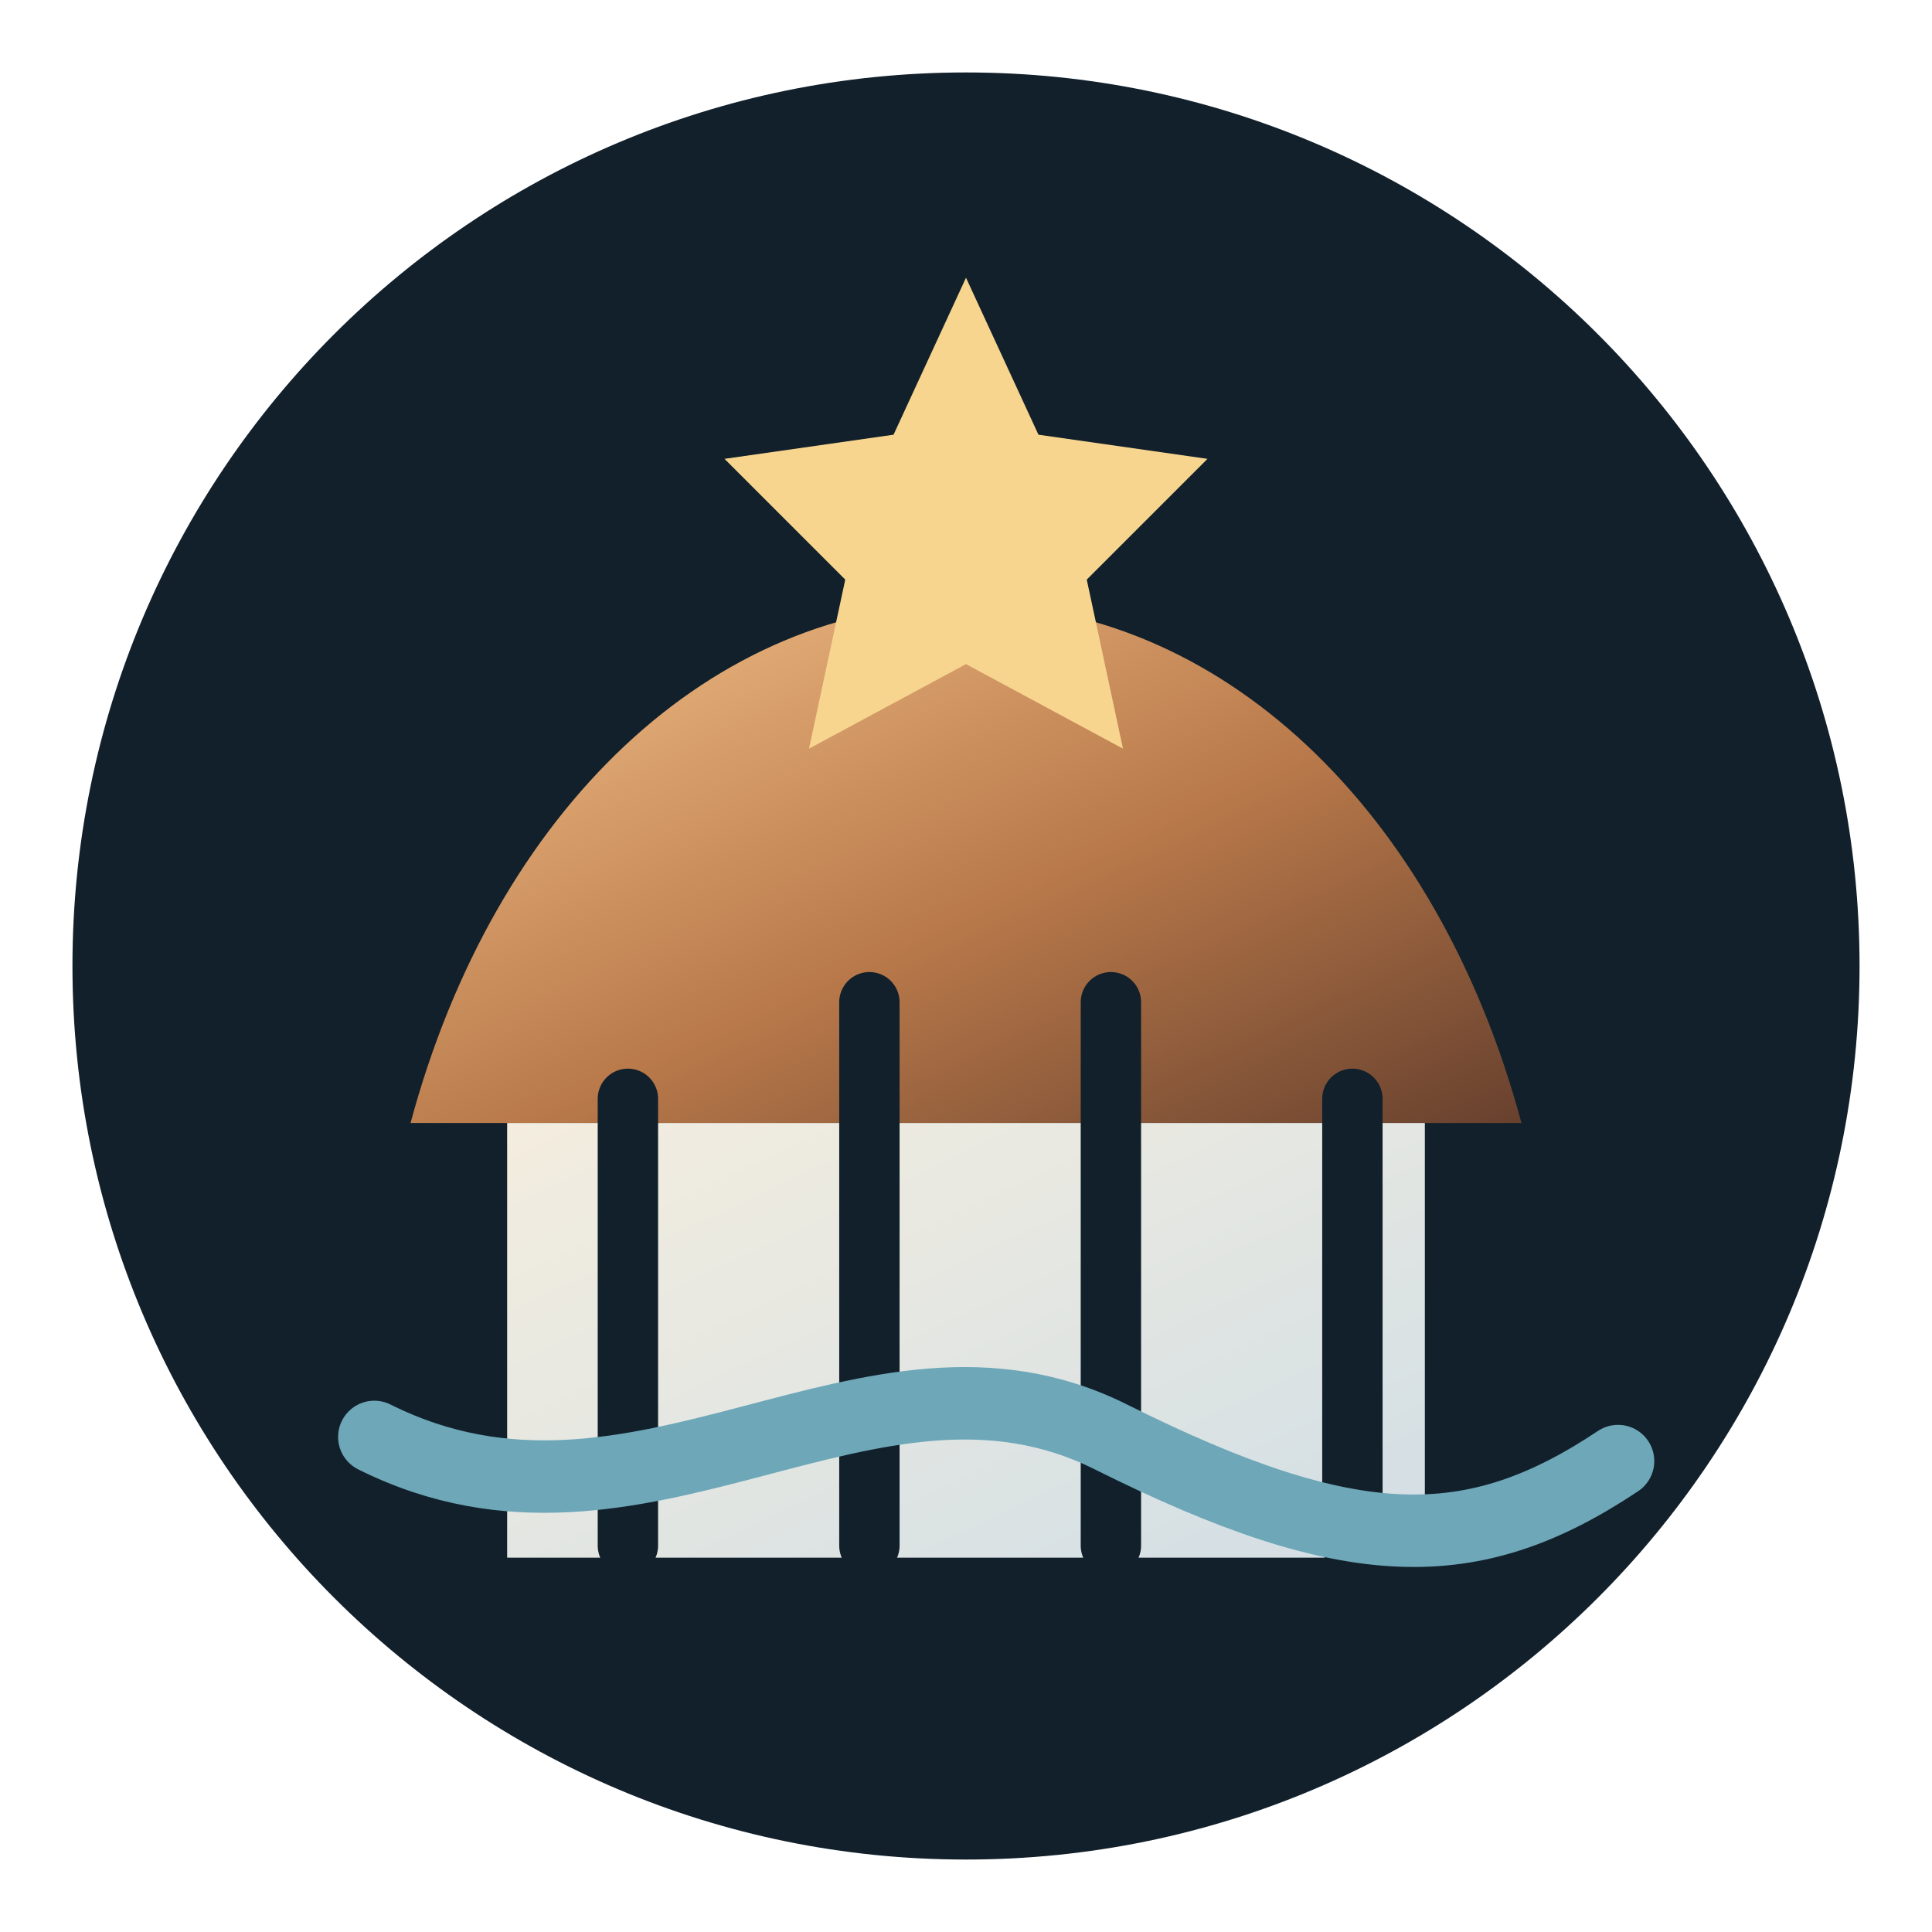
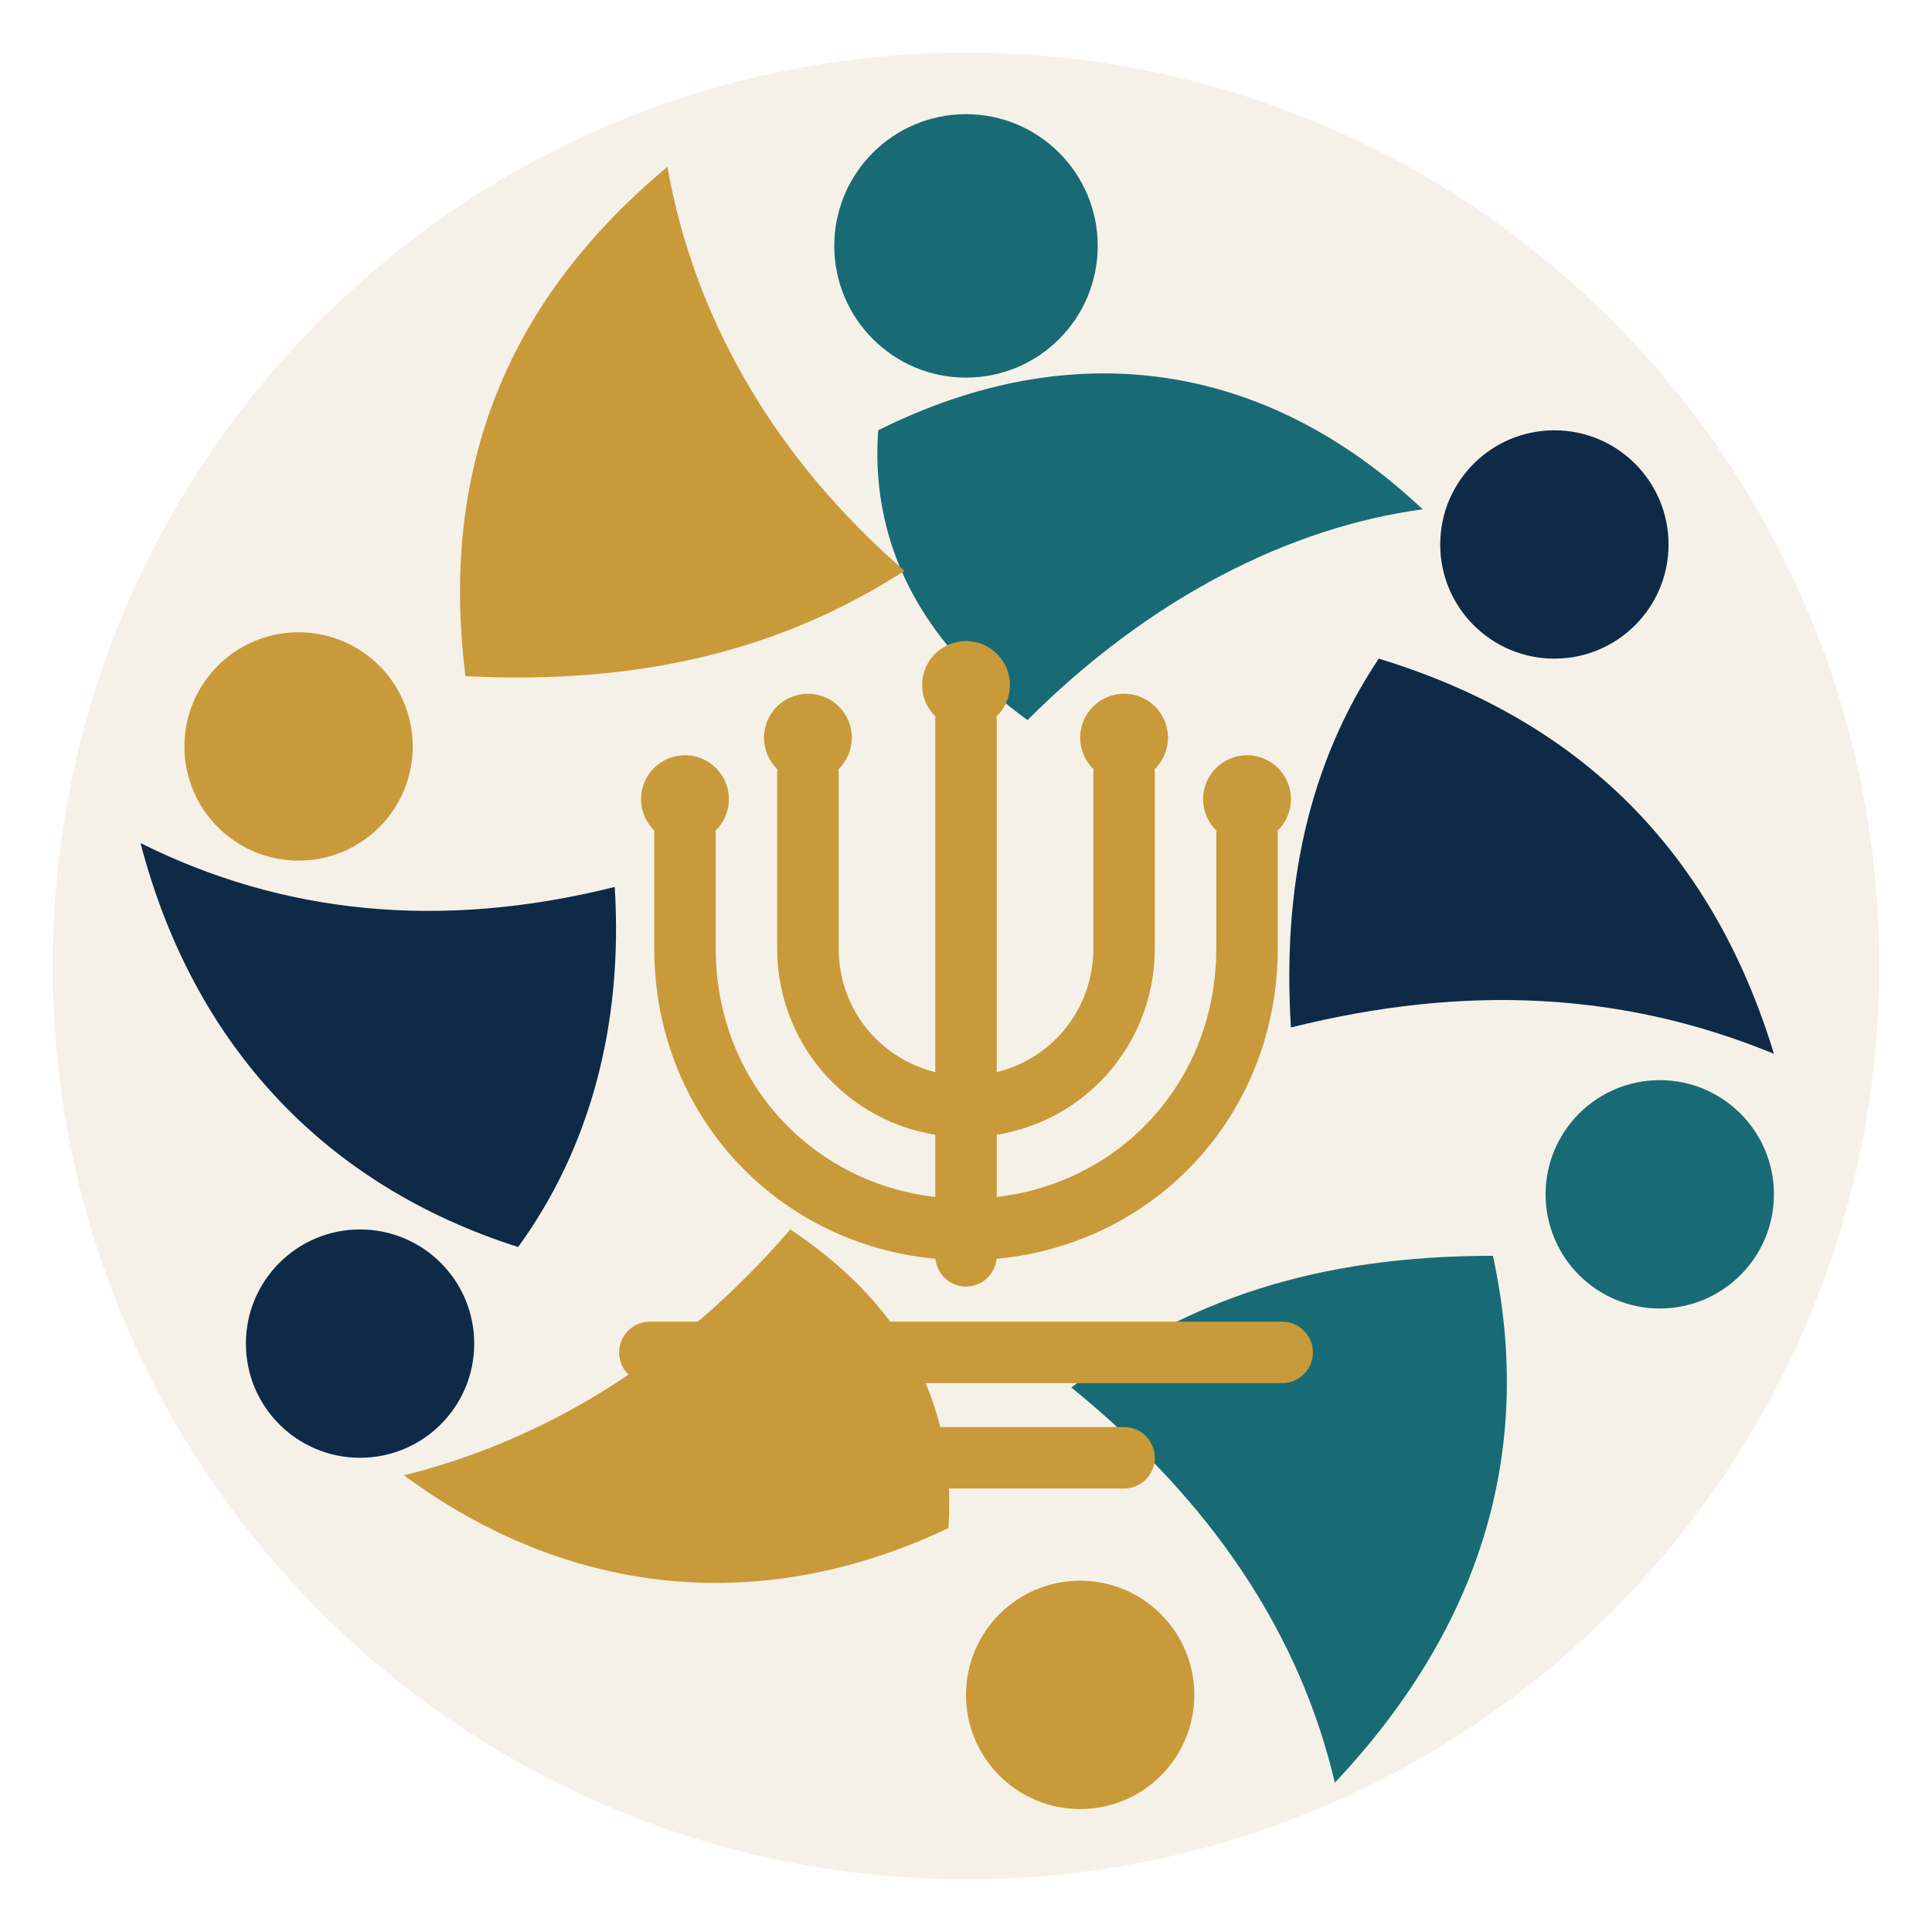
- <svg xmlns="http://www.w3.org/2000/svg" viewBox="0 0 160 160" role="img" aria-labelledby="title desc">
+ <svg xmlns="http://www.w3.org/2000/svg" viewBox="0 0 220 220" role="img" aria-labelledby="title desc">
  <defs>
-     <linearGradient id="copper" x1="0" x2="1" y1="0" y2="1">
-       <stop offset="0" stop-color="#f4c28a" />
-       <stop offset="0.55" stop-color="#b9794a" />
-       <stop offset="1" stop-color="#68412e" />
-     </linearGradient>
-     <linearGradient id="glass" x1="0" x2="1" y1="0" y2="1">
-       <stop offset="0" stop-color="#fff7e8" />
-       <stop offset="1" stop-color="#dbe7ee" />
-     </linearGradient>
+     <style>
+       .blue{fill:#0E2A47}.petrol{fill:#186B74}.gold{fill:#C99A3A}.ivory{fill:#F5F1E8}.stroke-gold{stroke:#C99A3A}.stroke-blue{stroke:#0E2A47}
+     </style>
  </defs>
-   <circle cx="80" cy="80" r="74" fill="#12202b" />
-   <path d="M34 93c7-26 25-43 46-43s39 17 46 43" fill="url(#copper)" />
-   <path d="M42 93h76v36H42z" fill="url(#glass)" opacity=".95" />
-   <path d="M52 128V91M72 128V83M92 128V83M112 128V91" stroke="#12202b" stroke-width="5" stroke-linecap="round" />
-   <path d="M80 23l6 13 14 2-10 10 3 14-13-7-13 7 3-14-10-10 14-2z" fill="#f7d58f" />
-   <path d="M31 119c22 11 41-10 61 0s30 10 42 2" fill="none" stroke="#6da7b8" stroke-width="6" stroke-linecap="round" />
+   <circle cx="110" cy="110" r="104" class="ivory" />
+   <g transform="translate(110 110)">
+     <circle cx="0" cy="-82" r="15" class="petrol" />
+     <path d="M-10-61c22-11 44-8 62 9-15 2-31 10-45 24-11-8-18-19-17-33z" class="petrol" />
+     <circle cx="67" cy="-48" r="13" class="blue" />
+     <path d="M47-35c23 7 38 22 45 45-17-7-35-8-55-3-1-16 2-30 10-42z" class="blue" />
+     <circle cx="79" cy="26" r="13" class="petrol" />
+     <path d="M60 33c5 23-2 43-18 60-4-17-14-32-30-45 13-10 28-15 48-15z" class="petrol" />
+     <circle cx="13" cy="83" r="13" class="gold" />
+     <path d="M-2 64c-21 10-43 8-62-6 16-4 31-13 44-28 12 8 19 19 18 34z" class="gold" />
+     <circle cx="-69" cy="43" r="13" class="blue" />
+     <path d="M-51 32c-22-7-37-23-43-46 16 8 34 10 54 5 1 16-3 30-11 41z" class="blue" />
+     <circle cx="-76" cy="-25" r="13" class="gold" />
+     <path d="M-57-33c-3-24 5-43 23-58 3 17 12 33 27 46-14 9-30 13-50 12z" class="gold" />
+   </g>
+   <g fill="none" class="stroke-gold" stroke-width="7" stroke-linecap="round" stroke-linejoin="round">
+     <path d="M110 143V82" />
+     <path d="M78 95v13c0 18 14 32 32 32s32-14 32-32V95" />
+     <path d="M92 88v20c0 10 8 18 18 18s18-8 18-18V88" />
+     <path d="M74 154h72" />
+     <path d="M92 166h36" />
+   </g>
+   <g class="gold">
+     <circle cx="78" cy="91" r="5" />
+     <circle cx="92" cy="84" r="5" />
+     <circle cx="110" cy="78" r="5" />
+     <circle cx="128" cy="84" r="5" />
+     <circle cx="142" cy="91" r="5" />
+   </g>
</svg>
